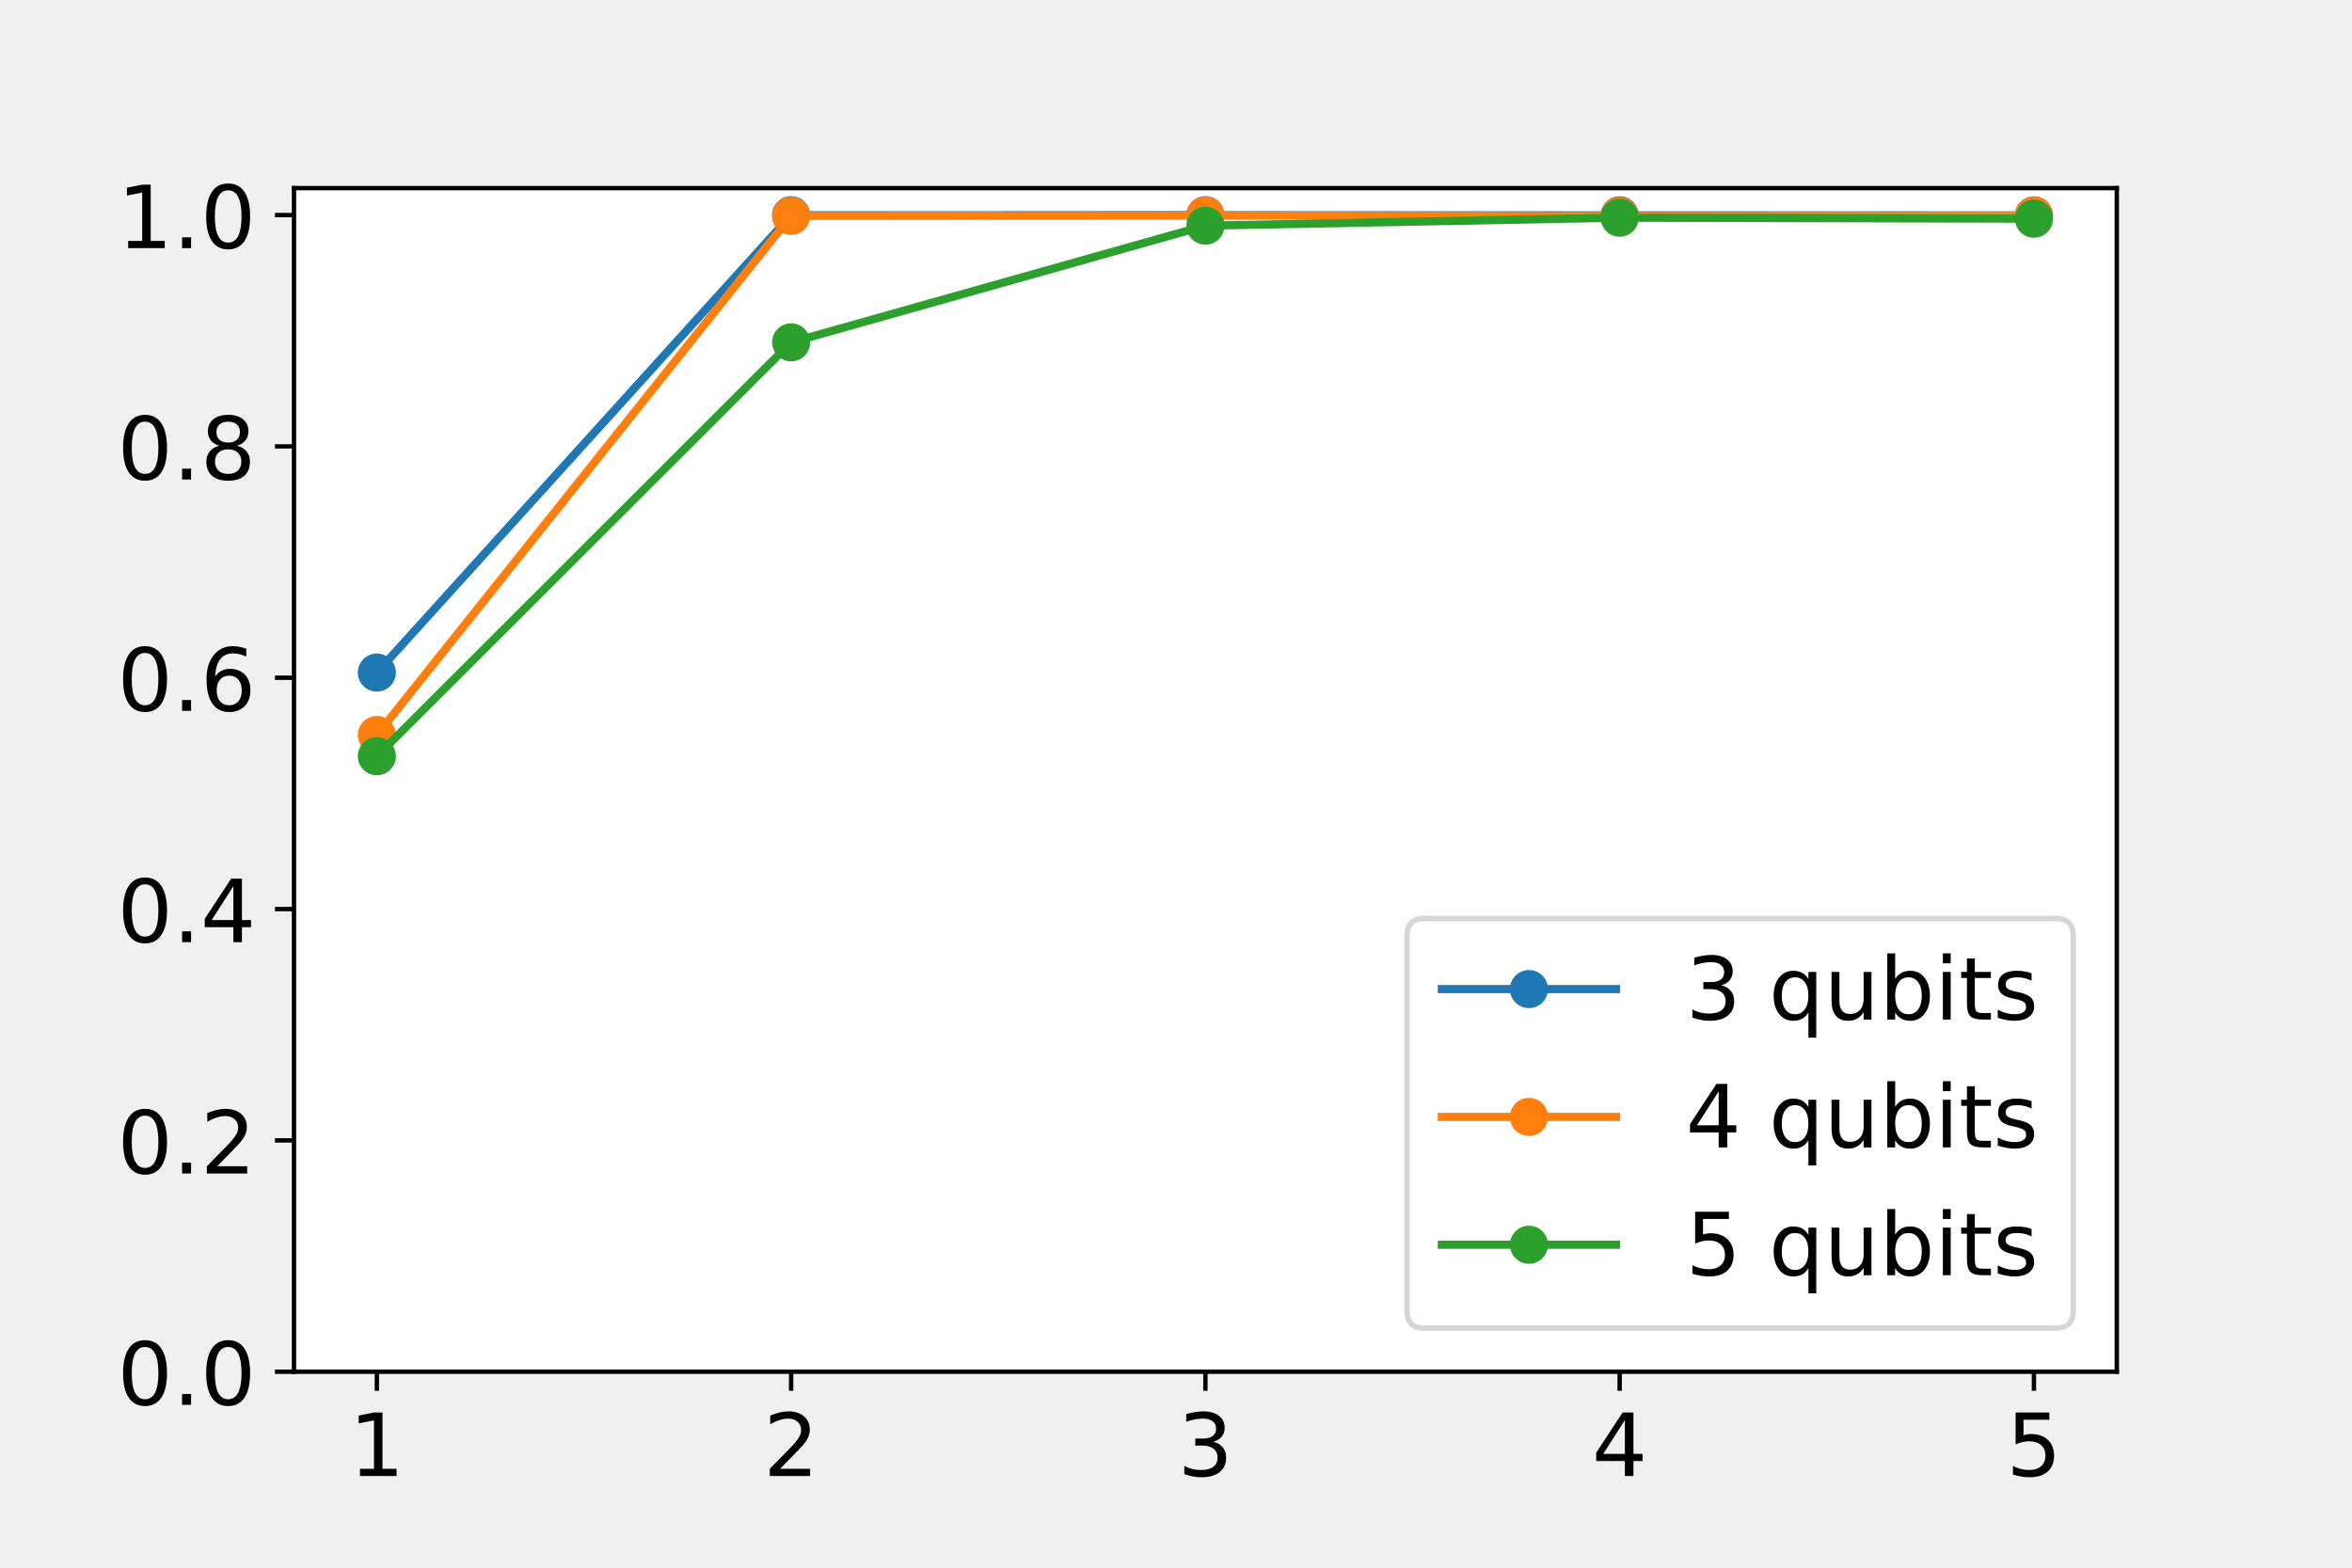
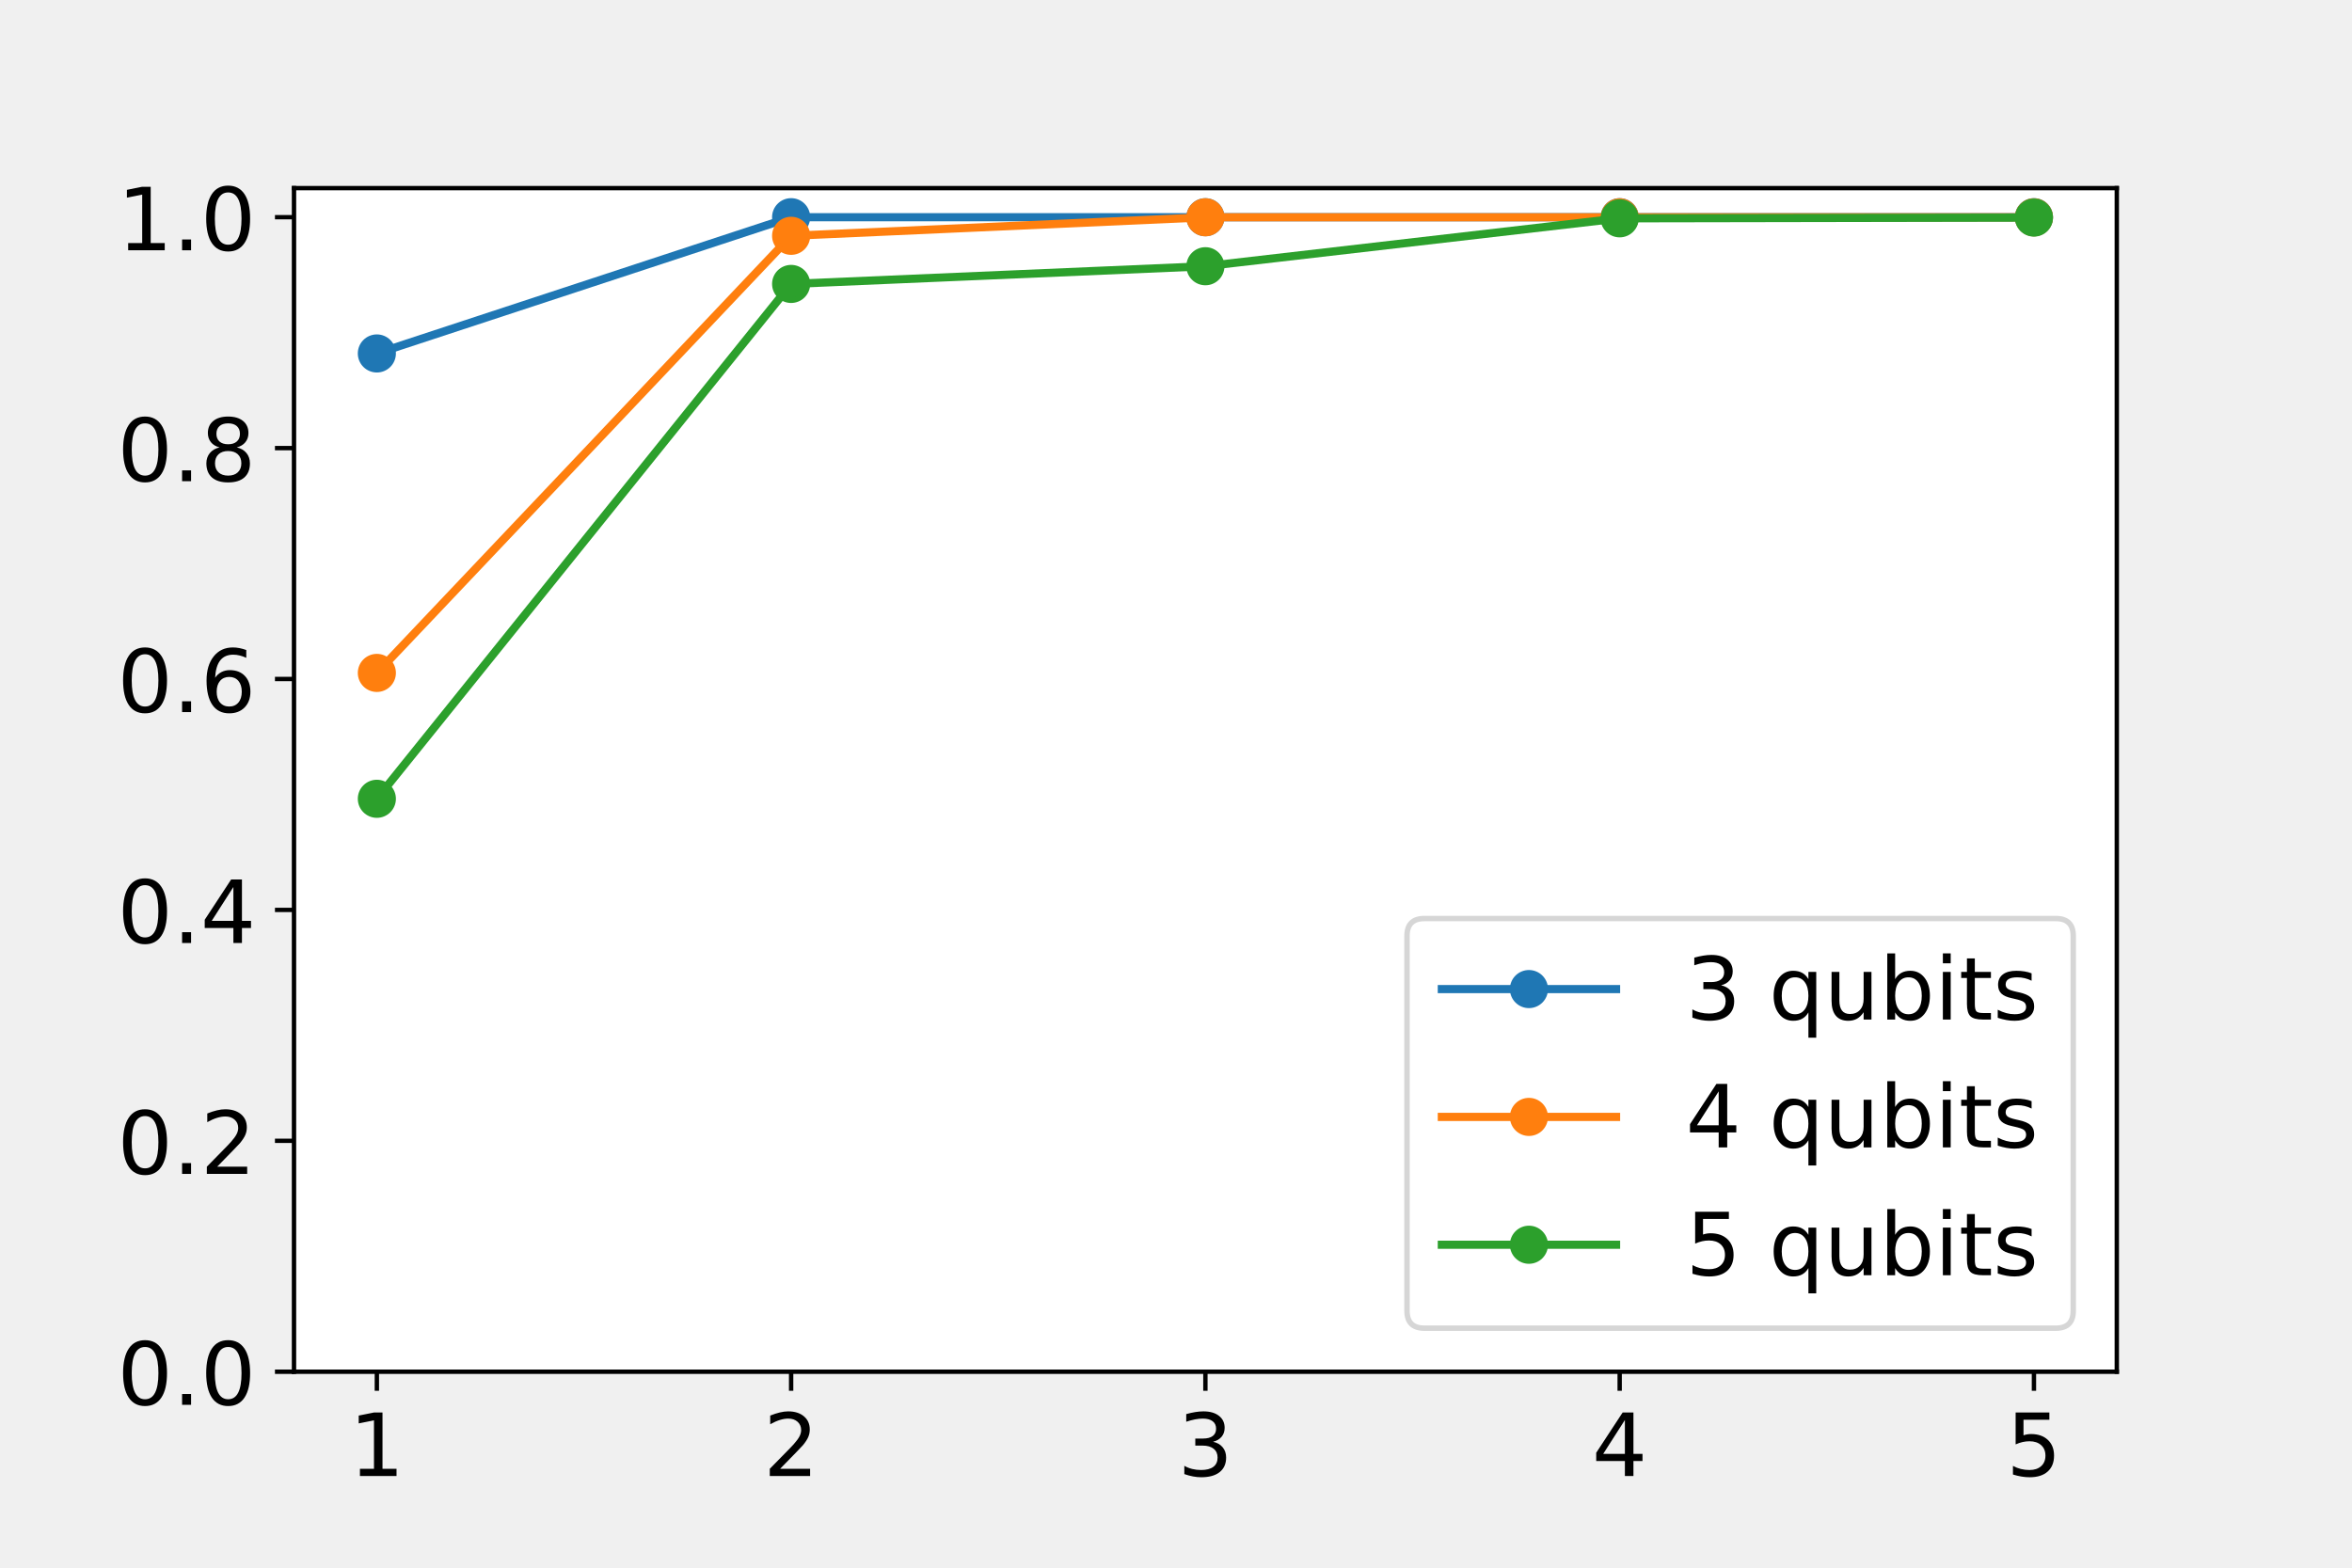
<svg xmlns="http://www.w3.org/2000/svg" xmlns:xlink="http://www.w3.org/1999/xlink" width="432pt" height="288pt" viewBox="0 0 432 288" version="1.1">
  <defs>
    <style type="text/css">*{stroke-linejoin: round; stroke-linecap: butt}</style>
  </defs>
  <g id="figure_1">
    <g id="patch_1">
      <path d="M 0 288  L 432 288  L 432 0  L 0 0  L 0 288  z " style="fill: none" />
    </g>
    <g id="axes_1">
      <g id="patch_2">
        <path d="M 54 252  L 388.8 252  L 388.8 34.56  L 54 34.56  z " style="fill: #ffffff" />
      </g>
      <g id="matplotlib.axis_1">
        <g id="xtick_1">
          <g id="line2d_1">
            <defs>
-               <path id="m2736e2a570" d="M 0 0  L 0 3.5  " style="stroke: #000000; stroke-width: 0.8" />
+               <path id="m76d7f77f3c" d="M 0 0  L 0 3.5  " style="stroke: #000000; stroke-width: 0.8" />
            </defs>
            <g>
-               <use xlink:href="#m2736e2a570" x="69.218" y="252" style="stroke: #000000; stroke-width: 0.8" />
+               <use xlink:href="#m76d7f77f3c" x="69.218" y="252" style="stroke: #000000; stroke-width: 0.8" />
            </g>
          </g>
          <g id="text_1">
            <g transform="translate(64.12818 271.1575)scale(0.16 -0.16)">
              <defs>
                <path id="DejaVuSans-31" d="M 794 531  L 1825 531  L 1825 4091  L 703 3866  L 703 4441  L 1819 4666  L 2450 4666  L 2450 531  L 3481 531  L 3481 0  L 794 0  L 794 531  z " transform="scale(0.015625)" />
              </defs>
              <use xlink:href="#DejaVuSans-31" />
            </g>
          </g>
        </g>
        <g id="xtick_2">
          <g id="line2d_2">
            <g>
-               <use xlink:href="#m2736e2a570" x="145.309" y="252" style="stroke: #000000; stroke-width: 0.8" />
+               <use xlink:href="#m76d7f77f3c" x="145.309" y="252" style="stroke: #000000; stroke-width: 0.8" />
            </g>
          </g>
          <g id="text_2">
            <g transform="translate(140.2191 271.1575)scale(0.16 -0.16)">
              <defs>
                <path id="DejaVuSans-32" d="M 1228 531  L 3431 531  L 3431 0  L 469 0  L 469 531  Q 828 903 1448 1529  Q 2069 2156 2228 2338  Q 2531 2678 2651 2914  Q 2772 3150 2772 3378  Q 2772 3750 2511 3984  Q 2250 4219 1831 4219  Q 1534 4219 1204 4116  Q 875 4013 500 3803  L 500 4441  Q 881 4594 1212 4672  Q 1544 4750 1819 4750  Q 2544 4750 2975 4387  Q 3406 4025 3406 3419  Q 3406 3131 3298 2873  Q 3191 2616 2906 2266  Q 2828 2175 2409 1742  Q 1991 1309 1228 531  z " transform="scale(0.015625)" />
              </defs>
              <use xlink:href="#DejaVuSans-32" />
            </g>
          </g>
        </g>
        <g id="xtick_3">
          <g id="line2d_3">
            <g>
-               <use xlink:href="#m2736e2a570" x="221.4" y="252" style="stroke: #000000; stroke-width: 0.8" />
+               <use xlink:href="#m76d7f77f3c" x="221.4" y="252" style="stroke: #000000; stroke-width: 0.8" />
            </g>
          </g>
          <g id="text_3">
            <g transform="translate(216.31 271.1575)scale(0.16 -0.16)">
              <defs>
                <path id="DejaVuSans-33" d="M 2597 2516  Q 3050 2419 3304 2112  Q 3559 1806 3559 1356  Q 3559 666 3084 287  Q 2609 -91 1734 -91  Q 1441 -91 1130 -33  Q 819 25 488 141  L 488 750  Q 750 597 1062 519  Q 1375 441 1716 441  Q 2309 441 2620 675  Q 2931 909 2931 1356  Q 2931 1769 2642 2001  Q 2353 2234 1838 2234  L 1294 2234  L 1294 2753  L 1863 2753  Q 2328 2753 2575 2939  Q 2822 3125 2822 3475  Q 2822 3834 2567 4026  Q 2313 4219 1838 4219  Q 1578 4219 1281 4162  Q 984 4106 628 3988  L 628 4550  Q 988 4650 1302 4700  Q 1616 4750 1894 4750  Q 2613 4750 3031 4423  Q 3450 4097 3450 3541  Q 3450 3153 3228 2886  Q 3006 2619 2597 2516  z " transform="scale(0.015625)" />
              </defs>
              <use xlink:href="#DejaVuSans-33" />
            </g>
          </g>
        </g>
        <g id="xtick_4">
          <g id="line2d_4">
            <g>
-               <use xlink:href="#m2736e2a570" x="297.491" y="252" style="stroke: #000000; stroke-width: 0.8" />
+               <use xlink:href="#m76d7f77f3c" x="297.491" y="252" style="stroke: #000000; stroke-width: 0.8" />
            </g>
          </g>
          <g id="text_4">
            <g transform="translate(292.4009 271.1575)scale(0.16 -0.16)">
              <defs>
                <path id="DejaVuSans-34" d="M 2419 4116  L 825 1625  L 2419 1625  L 2419 4116  z M 2253 4666  L 3047 4666  L 3047 1625  L 3713 1625  L 3713 1100  L 3047 1100  L 3047 0  L 2419 0  L 2419 1100  L 313 1100  L 313 1709  L 2253 4666  z " transform="scale(0.015625)" />
              </defs>
              <use xlink:href="#DejaVuSans-34" />
            </g>
          </g>
        </g>
        <g id="xtick_5">
          <g id="line2d_5">
            <g>
-               <use xlink:href="#m2736e2a570" x="373.582" y="252" style="stroke: #000000; stroke-width: 0.8" />
+               <use xlink:href="#m76d7f77f3c" x="373.582" y="252" style="stroke: #000000; stroke-width: 0.8" />
            </g>
          </g>
          <g id="text_5">
            <g transform="translate(368.4918 271.1575)scale(0.16 -0.16)">
              <defs>
                <path id="DejaVuSans-35" d="M 691 4666  L 3169 4666  L 3169 4134  L 1269 4134  L 1269 2991  Q 1406 3038 1543 3061  Q 1681 3084 1819 3084  Q 2600 3084 3056 2656  Q 3513 2228 3513 1497  Q 3513 744 3044 326  Q 2575 -91 1722 -91  Q 1428 -91 1123 -41  Q 819 9 494 109  L 494 744  Q 775 591 1075 516  Q 1375 441 1709 441  Q 2250 441 2565 725  Q 2881 1009 2881 1497  Q 2881 1984 2565 2268  Q 2250 2553 1709 2553  Q 1456 2553 1204 2497  Q 953 2441 691 2322  L 691 4666  z " transform="scale(0.015625)" />
              </defs>
              <use xlink:href="#DejaVuSans-35" />
            </g>
          </g>
        </g>
      </g>
      <g id="matplotlib.axis_2">
        <g id="ytick_1">
          <g id="line2d_6">
            <defs>
-               <path id="m8b94bd91f1" d="M 0 0  L -3.5 0  " style="stroke: #000000; stroke-width: 0.8" />
+               <path id="m30324dcd8b" d="M 0 0  L -3.5 0  " style="stroke: #000000; stroke-width: 0.8" />
            </defs>
            <g>
-               <use xlink:href="#m8b94bd91f1" x="54" y="252" style="stroke: #000000; stroke-width: 0.8" />
+               <use xlink:href="#m30324dcd8b" x="54" y="252" style="stroke: #000000; stroke-width: 0.8" />
            </g>
          </g>
          <g id="text_6">
            <g transform="translate(21.555 258.0788)scale(0.16 -0.16)">
              <defs>
                <path id="DejaVuSans-30" d="M 2034 4250  Q 1547 4250 1301 3770  Q 1056 3291 1056 2328  Q 1056 1369 1301 889  Q 1547 409 2034 409  Q 2525 409 2770 889  Q 3016 1369 3016 2328  Q 3016 3291 2770 3770  Q 2525 4250 2034 4250  z M 2034 4750  Q 2819 4750 3233 4129  Q 3647 3509 3647 2328  Q 3647 1150 3233 529  Q 2819 -91 2034 -91  Q 1250 -91 836 529  Q 422 1150 422 2328  Q 422 3509 836 4129  Q 1250 4750 2034 4750  z " transform="scale(0.015625)" />
                <path id="DejaVuSans-2e" d="M 684 794  L 1344 794  L 1344 0  L 684 0  L 684 794  z " transform="scale(0.015625)" />
              </defs>
              <use xlink:href="#DejaVuSans-30" />
              <use xlink:href="#DejaVuSans-2e" x="63.623" />
              <use xlink:href="#DejaVuSans-30" x="95.41" />
            </g>
          </g>
        </g>
        <g id="ytick_2">
          <g id="line2d_7">
            <g>
-               <use xlink:href="#m8b94bd91f1" x="54" y="209.502" style="stroke: #000000; stroke-width: 0.8" />
+               <use xlink:href="#m30324dcd8b" x="54" y="209.58" style="stroke: #000000; stroke-width: 0.8" />
            </g>
          </g>
          <g id="text_7">
-             <g transform="translate(21.555 215.5808)scale(0.16 -0.16)">
+             <g transform="translate(21.555 215.6586)scale(0.16 -0.16)">
              <use xlink:href="#DejaVuSans-30" />
              <use xlink:href="#DejaVuSans-2e" x="63.623" />
              <use xlink:href="#DejaVuSans-32" x="95.41" />
            </g>
          </g>
        </g>
        <g id="ytick_3">
          <g id="line2d_8">
            <g>
-               <use xlink:href="#m8b94bd91f1" x="54" y="167.004" style="stroke: #000000; stroke-width: 0.8" />
+               <use xlink:href="#m30324dcd8b" x="54" y="167.16" style="stroke: #000000; stroke-width: 0.8" />
            </g>
          </g>
          <g id="text_8">
-             <g transform="translate(21.555 173.0828)scale(0.16 -0.16)">
+             <g transform="translate(21.555 173.2385)scale(0.16 -0.16)">
              <use xlink:href="#DejaVuSans-30" />
              <use xlink:href="#DejaVuSans-2e" x="63.623" />
              <use xlink:href="#DejaVuSans-34" x="95.41" />
            </g>
          </g>
        </g>
        <g id="ytick_4">
          <g id="line2d_9">
            <g>
-               <use xlink:href="#m8b94bd91f1" x="54" y="124.506" style="stroke: #000000; stroke-width: 0.8" />
+               <use xlink:href="#m30324dcd8b" x="54" y="124.74" style="stroke: #000000; stroke-width: 0.8" />
            </g>
          </g>
          <g id="text_9">
-             <g transform="translate(21.555 130.5848)scale(0.16 -0.16)">
+             <g transform="translate(21.555 130.8184)scale(0.16 -0.16)">
              <defs>
                <path id="DejaVuSans-36" d="M 2113 2584  Q 1688 2584 1439 2293  Q 1191 2003 1191 1497  Q 1191 994 1439 701  Q 1688 409 2113 409  Q 2538 409 2786 701  Q 3034 994 3034 1497  Q 3034 2003 2786 2293  Q 2538 2584 2113 2584  z M 3366 4563  L 3366 3988  Q 3128 4100 2886 4159  Q 2644 4219 2406 4219  Q 1781 4219 1451 3797  Q 1122 3375 1075 2522  Q 1259 2794 1537 2939  Q 1816 3084 2150 3084  Q 2853 3084 3261 2657  Q 3669 2231 3669 1497  Q 3669 778 3244 343  Q 2819 -91 2113 -91  Q 1303 -91 875 529  Q 447 1150 447 2328  Q 447 3434 972 4092  Q 1497 4750 2381 4750  Q 2619 4750 2861 4703  Q 3103 4656 3366 4563  z " transform="scale(0.015625)" />
              </defs>
              <use xlink:href="#DejaVuSans-30" />
              <use xlink:href="#DejaVuSans-2e" x="63.623" />
              <use xlink:href="#DejaVuSans-36" x="95.41" />
            </g>
          </g>
        </g>
        <g id="ytick_5">
          <g id="line2d_10">
            <g>
-               <use xlink:href="#m8b94bd91f1" x="54" y="82.008" style="stroke: #000000; stroke-width: 0.8" />
+               <use xlink:href="#m30324dcd8b" x="54" y="82.32" style="stroke: #000000; stroke-width: 0.8" />
            </g>
          </g>
          <g id="text_10">
-             <g transform="translate(21.555 88.08684)scale(0.16 -0.16)">
+             <g transform="translate(21.555 88.39826)scale(0.16 -0.16)">
              <defs>
                <path id="DejaVuSans-38" d="M 2034 2216  Q 1584 2216 1326 1975  Q 1069 1734 1069 1313  Q 1069 891 1326 650  Q 1584 409 2034 409  Q 2484 409 2743 651  Q 3003 894 3003 1313  Q 3003 1734 2745 1975  Q 2488 2216 2034 2216  z M 1403 2484  Q 997 2584 770 2862  Q 544 3141 544 3541  Q 544 4100 942 4425  Q 1341 4750 2034 4750  Q 2731 4750 3128 4425  Q 3525 4100 3525 3541  Q 3525 3141 3298 2862  Q 3072 2584 2669 2484  Q 3125 2378 3379 2068  Q 3634 1759 3634 1313  Q 3634 634 3220 271  Q 2806 -91 2034 -91  Q 1263 -91 848 271  Q 434 634 434 1313  Q 434 1759 690 2068  Q 947 2378 1403 2484  z M 1172 3481  Q 1172 3119 1398 2916  Q 1625 2713 2034 2713  Q 2441 2713 2670 2916  Q 2900 3119 2900 3481  Q 2900 3844 2670 4047  Q 2441 4250 2034 4250  Q 1625 4250 1398 4047  Q 1172 3844 1172 3481  z " transform="scale(0.015625)" />
              </defs>
              <use xlink:href="#DejaVuSans-30" />
              <use xlink:href="#DejaVuSans-2e" x="63.623" />
              <use xlink:href="#DejaVuSans-38" x="95.41" />
            </g>
          </g>
        </g>
        <g id="ytick_6">
          <g id="line2d_11">
            <g>
-               <use xlink:href="#m8b94bd91f1" x="54" y="39.51" style="stroke: #000000; stroke-width: 0.8" />
+               <use xlink:href="#m30324dcd8b" x="54" y="39.899" style="stroke: #000000; stroke-width: 0.8" />
            </g>
          </g>
          <g id="text_11">
-             <g transform="translate(21.555 45.58886)scale(0.16 -0.16)">
+             <g transform="translate(21.555 45.97814)scale(0.16 -0.16)">
              <use xlink:href="#DejaVuSans-31" />
              <use xlink:href="#DejaVuSans-2e" x="63.623" />
              <use xlink:href="#DejaVuSans-30" x="95.41" />
            </g>
          </g>
        </g>
      </g>
      <g id="line2d_12">
-         <path d="M 69.218 123.557  L 145.309 39.534  L 221.4 39.53  L 297.491 39.559  L 373.582 39.569  " clip-path="url(#pb811886450)" style="fill: none; stroke: #1f77b4; stroke-width: 1.5; stroke-linecap: square" />
+         <path d="M 69.218 64.933  L 145.309 39.902  L 221.4 39.904  L 297.491 39.902  L 373.582 39.903  " clip-path="url(#pd8a75b7cfa)" style="fill: none; stroke: #1f77b4; stroke-width: 1.5; stroke-linecap: square" />
        <defs>
-           <path id="mc5e3783073" d="M 0 3  C 0.796 3 1.559 2.684 2.121 2.121  C 2.684 1.559 3 0.796 3 0  C 3 -0.796 2.684 -1.559 2.121 -2.121  C 1.559 -2.684 0.796 -3 0 -3  C -0.796 -3 -1.559 -2.684 -2.121 -2.121  C -2.684 -1.559 -3 -0.796 -3 0  C -3 0.796 -2.684 1.559 -2.121 2.121  C -1.559 2.684 -0.796 3 0 3  z " style="stroke: #1f77b4" />
+           <path id="m5b10894c0e" d="M 0 3  C 0.796 3 1.559 2.684 2.121 2.121  C 2.684 1.559 3 0.796 3 0  C 3 -0.796 2.684 -1.559 2.121 -2.121  C 1.559 -2.684 0.796 -3 0 -3  C -0.796 -3 -1.559 -2.684 -2.121 -2.121  C -2.684 -1.559 -3 -0.796 -3 0  C -3 0.796 -2.684 1.559 -2.121 2.121  C -1.559 2.684 -0.796 3 0 3  z " style="stroke: #1f77b4" />
        </defs>
-         <g clip-path="url(#pb811886450)">
-           <use xlink:href="#mc5e3783073" x="69.218" y="123.557" style="fill: #1f77b4; stroke: #1f77b4" />
-           <use xlink:href="#mc5e3783073" x="145.309" y="39.534" style="fill: #1f77b4; stroke: #1f77b4" />
-           <use xlink:href="#mc5e3783073" x="221.4" y="39.53" style="fill: #1f77b4; stroke: #1f77b4" />
-           <use xlink:href="#mc5e3783073" x="297.491" y="39.559" style="fill: #1f77b4; stroke: #1f77b4" />
-           <use xlink:href="#mc5e3783073" x="373.582" y="39.569" style="fill: #1f77b4; stroke: #1f77b4" />
+         <g clip-path="url(#pd8a75b7cfa)">
+           <use xlink:href="#m5b10894c0e" x="69.218" y="64.933" style="fill: #1f77b4; stroke: #1f77b4" />
+           <use xlink:href="#m5b10894c0e" x="145.309" y="39.902" style="fill: #1f77b4; stroke: #1f77b4" />
+           <use xlink:href="#m5b10894c0e" x="221.4" y="39.904" style="fill: #1f77b4; stroke: #1f77b4" />
+           <use xlink:href="#m5b10894c0e" x="297.491" y="39.902" style="fill: #1f77b4; stroke: #1f77b4" />
+           <use xlink:href="#m5b10894c0e" x="373.582" y="39.903" style="fill: #1f77b4; stroke: #1f77b4" />
        </g>
      </g>
      <g id="line2d_13">
-         <path d="M 69.218 135.024  L 145.309 39.651  L 221.4 39.583  L 297.491 39.676  L 373.582 39.595  " clip-path="url(#pb811886450)" style="fill: none; stroke: #ff7f0e; stroke-width: 1.5; stroke-linecap: square" />
+         <path d="M 69.218 123.622  L 145.309 43.321  L 221.4 39.916  L 297.491 39.919  L 373.582 39.92  " clip-path="url(#pd8a75b7cfa)" style="fill: none; stroke: #ff7f0e; stroke-width: 1.5; stroke-linecap: square" />
        <defs>
-           <path id="m48896bd759" d="M 0 3  C 0.796 3 1.559 2.684 2.121 2.121  C 2.684 1.559 3 0.796 3 0  C 3 -0.796 2.684 -1.559 2.121 -2.121  C 1.559 -2.684 0.796 -3 0 -3  C -0.796 -3 -1.559 -2.684 -2.121 -2.121  C -2.684 -1.559 -3 -0.796 -3 0  C -3 0.796 -2.684 1.559 -2.121 2.121  C -1.559 2.684 -0.796 3 0 3  z " style="stroke: #ff7f0e" />
+           <path id="m38354c91f1" d="M 0 3  C 0.796 3 1.559 2.684 2.121 2.121  C 2.684 1.559 3 0.796 3 0  C 3 -0.796 2.684 -1.559 2.121 -2.121  C 1.559 -2.684 0.796 -3 0 -3  C -0.796 -3 -1.559 -2.684 -2.121 -2.121  C -2.684 -1.559 -3 -0.796 -3 0  C -3 0.796 -2.684 1.559 -2.121 2.121  C -1.559 2.684 -0.796 3 0 3  z " style="stroke: #ff7f0e" />
        </defs>
-         <g clip-path="url(#pb811886450)">
-           <use xlink:href="#m48896bd759" x="69.218" y="135.024" style="fill: #ff7f0e; stroke: #ff7f0e" />
-           <use xlink:href="#m48896bd759" x="145.309" y="39.651" style="fill: #ff7f0e; stroke: #ff7f0e" />
-           <use xlink:href="#m48896bd759" x="221.4" y="39.583" style="fill: #ff7f0e; stroke: #ff7f0e" />
-           <use xlink:href="#m48896bd759" x="297.491" y="39.676" style="fill: #ff7f0e; stroke: #ff7f0e" />
-           <use xlink:href="#m48896bd759" x="373.582" y="39.595" style="fill: #ff7f0e; stroke: #ff7f0e" />
+         <g clip-path="url(#pd8a75b7cfa)">
+           <use xlink:href="#m38354c91f1" x="69.218" y="123.622" style="fill: #ff7f0e; stroke: #ff7f0e" />
+           <use xlink:href="#m38354c91f1" x="145.309" y="43.321" style="fill: #ff7f0e; stroke: #ff7f0e" />
+           <use xlink:href="#m38354c91f1" x="221.4" y="39.916" style="fill: #ff7f0e; stroke: #ff7f0e" />
+           <use xlink:href="#m38354c91f1" x="297.491" y="39.919" style="fill: #ff7f0e; stroke: #ff7f0e" />
+           <use xlink:href="#m38354c91f1" x="373.582" y="39.92" style="fill: #ff7f0e; stroke: #ff7f0e" />
        </g>
      </g>
      <g id="line2d_14">
-         <path d="M 69.218 138.927  L 145.309 62.895  L 221.4 41.454  L 297.491 39.994  L 373.582 40.176  " clip-path="url(#pb811886450)" style="fill: none; stroke: #2ca02c; stroke-width: 1.5; stroke-linecap: square" />
+         <path d="M 69.218 146.746  L 145.309 52.161  L 221.4 48.909  L 297.491 40.107  L 373.582 39.972  " clip-path="url(#pd8a75b7cfa)" style="fill: none; stroke: #2ca02c; stroke-width: 1.5; stroke-linecap: square" />
        <defs>
-           <path id="m6d089fc36f" d="M 0 3  C 0.796 3 1.559 2.684 2.121 2.121  C 2.684 1.559 3 0.796 3 0  C 3 -0.796 2.684 -1.559 2.121 -2.121  C 1.559 -2.684 0.796 -3 0 -3  C -0.796 -3 -1.559 -2.684 -2.121 -2.121  C -2.684 -1.559 -3 -0.796 -3 0  C -3 0.796 -2.684 1.559 -2.121 2.121  C -1.559 2.684 -0.796 3 0 3  z " style="stroke: #2ca02c" />
+           <path id="m2ba641fcc3" d="M 0 3  C 0.796 3 1.559 2.684 2.121 2.121  C 2.684 1.559 3 0.796 3 0  C 3 -0.796 2.684 -1.559 2.121 -2.121  C 1.559 -2.684 0.796 -3 0 -3  C -0.796 -3 -1.559 -2.684 -2.121 -2.121  C -2.684 -1.559 -3 -0.796 -3 0  C -3 0.796 -2.684 1.559 -2.121 2.121  C -1.559 2.684 -0.796 3 0 3  z " style="stroke: #2ca02c" />
        </defs>
-         <g clip-path="url(#pb811886450)">
-           <use xlink:href="#m6d089fc36f" x="69.218" y="138.927" style="fill: #2ca02c; stroke: #2ca02c" />
-           <use xlink:href="#m6d089fc36f" x="145.309" y="62.895" style="fill: #2ca02c; stroke: #2ca02c" />
-           <use xlink:href="#m6d089fc36f" x="221.4" y="41.454" style="fill: #2ca02c; stroke: #2ca02c" />
-           <use xlink:href="#m6d089fc36f" x="297.491" y="39.994" style="fill: #2ca02c; stroke: #2ca02c" />
-           <use xlink:href="#m6d089fc36f" x="373.582" y="40.176" style="fill: #2ca02c; stroke: #2ca02c" />
+         <g clip-path="url(#pd8a75b7cfa)">
+           <use xlink:href="#m2ba641fcc3" x="69.218" y="146.746" style="fill: #2ca02c; stroke: #2ca02c" />
+           <use xlink:href="#m2ba641fcc3" x="145.309" y="52.161" style="fill: #2ca02c; stroke: #2ca02c" />
+           <use xlink:href="#m2ba641fcc3" x="221.4" y="48.909" style="fill: #2ca02c; stroke: #2ca02c" />
+           <use xlink:href="#m2ba641fcc3" x="297.491" y="40.107" style="fill: #2ca02c; stroke: #2ca02c" />
+           <use xlink:href="#m2ba641fcc3" x="373.582" y="39.972" style="fill: #2ca02c; stroke: #2ca02c" />
        </g>
      </g>
      <g id="patch_3">
        <path d="M 54 252  L 54 34.56  " style="fill: none; stroke: #000000; stroke-width: 0.8; stroke-linejoin: miter; stroke-linecap: square" />
      </g>
      <g id="patch_4">
        <path d="M 388.8 252  L 388.8 34.56  " style="fill: none; stroke: #000000; stroke-width: 0.8; stroke-linejoin: miter; stroke-linecap: square" />
      </g>
      <g id="patch_5">
        <path d="M 54 252  L 388.8 252  " style="fill: none; stroke: #000000; stroke-width: 0.8; stroke-linejoin: miter; stroke-linecap: square" />
      </g>
      <g id="patch_6">
        <path d="M 54 34.56  L 388.8 34.56  " style="fill: none; stroke: #000000; stroke-width: 0.8; stroke-linejoin: miter; stroke-linecap: square" />
      </g>
      <g id="legend_1">
        <g id="patch_7">
          <path d="M 261.627 244  L 377.6 244  Q 380.8 244 380.8 240.8  L 380.8 171.945  Q 380.8 168.745 377.6 168.745  L 261.627 168.745  Q 258.428 168.745 258.428 171.945  L 258.428 240.8  Q 258.428 244 261.627 244  z " style="fill: #ffffff; opacity: 0.8; stroke: #cccccc; stroke-linejoin: miter" />
        </g>
        <g id="line2d_15">
          <path d="M 264.827 181.702  L 280.827 181.702  L 296.827 181.702  " style="fill: none; stroke: #1f77b4; stroke-width: 1.5; stroke-linecap: square" />
          <g>
-             <use xlink:href="#mc5e3783073" x="280.827" y="181.702" style="fill: #1f77b4; stroke: #1f77b4" />
+             <use xlink:href="#m5b10894c0e" x="280.827" y="181.702" style="fill: #1f77b4; stroke: #1f77b4" />
          </g>
        </g>
        <g id="text_12">
          <g transform="translate(309.6275 187.3025)scale(0.16 -0.16)">
            <defs>
              <path id="DejaVuSans-20" transform="scale(0.015625)" />
              <path id="DejaVuSans-71" d="M 947 1747  Q 947 1113 1208 752  Q 1469 391 1925 391  Q 2381 391 2643 752  Q 2906 1113 2906 1747  Q 2906 2381 2643 2742  Q 2381 3103 1925 3103  Q 1469 3103 1208 2742  Q 947 2381 947 1747  z M 2906 525  Q 2725 213 2448 61  Q 2172 -91 1784 -91  Q 1150 -91 751 415  Q 353 922 353 1747  Q 353 2572 751 3078  Q 1150 3584 1784 3584  Q 2172 3584 2448 3432  Q 2725 3281 2906 2969  L 2906 3500  L 3481 3500  L 3481 -1331  L 2906 -1331  L 2906 525  z " transform="scale(0.015625)" />
              <path id="DejaVuSans-75" d="M 544 1381  L 544 3500  L 1119 3500  L 1119 1403  Q 1119 906 1312 657  Q 1506 409 1894 409  Q 2359 409 2629 706  Q 2900 1003 2900 1516  L 2900 3500  L 3475 3500  L 3475 0  L 2900 0  L 2900 538  Q 2691 219 2414 64  Q 2138 -91 1772 -91  Q 1169 -91 856 284  Q 544 659 544 1381  z M 1991 3584  L 1991 3584  z " transform="scale(0.015625)" />
              <path id="DejaVuSans-62" d="M 3116 1747  Q 3116 2381 2855 2742  Q 2594 3103 2138 3103  Q 1681 3103 1420 2742  Q 1159 2381 1159 1747  Q 1159 1113 1420 752  Q 1681 391 2138 391  Q 2594 391 2855 752  Q 3116 1113 3116 1747  z M 1159 2969  Q 1341 3281 1617 3432  Q 1894 3584 2278 3584  Q 2916 3584 3314 3078  Q 3713 2572 3713 1747  Q 3713 922 3314 415  Q 2916 -91 2278 -91  Q 1894 -91 1617 61  Q 1341 213 1159 525  L 1159 0  L 581 0  L 581 4863  L 1159 4863  L 1159 2969  z " transform="scale(0.015625)" />
              <path id="DejaVuSans-69" d="M 603 3500  L 1178 3500  L 1178 0  L 603 0  L 603 3500  z M 603 4863  L 1178 4863  L 1178 4134  L 603 4134  L 603 4863  z " transform="scale(0.015625)" />
              <path id="DejaVuSans-74" d="M 1172 4494  L 1172 3500  L 2356 3500  L 2356 3053  L 1172 3053  L 1172 1153  Q 1172 725 1289 603  Q 1406 481 1766 481  L 2356 481  L 2356 0  L 1766 0  Q 1100 0 847 248  Q 594 497 594 1153  L 594 3053  L 172 3053  L 172 3500  L 594 3500  L 594 4494  L 1172 4494  z " transform="scale(0.015625)" />
              <path id="DejaVuSans-73" d="M 2834 3397  L 2834 2853  Q 2591 2978 2328 3040  Q 2066 3103 1784 3103  Q 1356 3103 1142 2972  Q 928 2841 928 2578  Q 928 2378 1081 2264  Q 1234 2150 1697 2047  L 1894 2003  Q 2506 1872 2764 1633  Q 3022 1394 3022 966  Q 3022 478 2636 193  Q 2250 -91 1575 -91  Q 1294 -91 989 -36  Q 684 19 347 128  L 347 722  Q 666 556 975 473  Q 1284 391 1588 391  Q 1994 391 2212 530  Q 2431 669 2431 922  Q 2431 1156 2273 1281  Q 2116 1406 1581 1522  L 1381 1569  Q 847 1681 609 1914  Q 372 2147 372 2553  Q 372 3047 722 3315  Q 1072 3584 1716 3584  Q 2034 3584 2315 3537  Q 2597 3491 2834 3397  z " transform="scale(0.015625)" />
            </defs>
            <use xlink:href="#DejaVuSans-33" />
            <use xlink:href="#DejaVuSans-20" x="63.623" />
            <use xlink:href="#DejaVuSans-71" x="95.41" />
            <use xlink:href="#DejaVuSans-75" x="158.887" />
            <use xlink:href="#DejaVuSans-62" x="222.266" />
            <use xlink:href="#DejaVuSans-69" x="285.742" />
            <use xlink:href="#DejaVuSans-74" x="313.525" />
            <use xlink:href="#DejaVuSans-73" x="352.734" />
          </g>
        </g>
        <g id="line2d_16">
          <path d="M 264.827 205.188  L 280.827 205.188  L 296.827 205.188  " style="fill: none; stroke: #ff7f0e; stroke-width: 1.5; stroke-linecap: square" />
          <g>
-             <use xlink:href="#m48896bd759" x="280.827" y="205.188" style="fill: #ff7f0e; stroke: #ff7f0e" />
+             <use xlink:href="#m38354c91f1" x="280.827" y="205.188" style="fill: #ff7f0e; stroke: #ff7f0e" />
          </g>
        </g>
        <g id="text_13">
          <g transform="translate(309.6275 210.7875)scale(0.16 -0.16)">
            <use xlink:href="#DejaVuSans-34" />
            <use xlink:href="#DejaVuSans-20" x="63.623" />
            <use xlink:href="#DejaVuSans-71" x="95.41" />
            <use xlink:href="#DejaVuSans-75" x="158.887" />
            <use xlink:href="#DejaVuSans-62" x="222.266" />
            <use xlink:href="#DejaVuSans-69" x="285.742" />
            <use xlink:href="#DejaVuSans-74" x="313.525" />
            <use xlink:href="#DejaVuSans-73" x="352.734" />
          </g>
        </g>
        <g id="line2d_17">
          <path d="M 264.827 228.673  L 280.827 228.673  L 296.827 228.673  " style="fill: none; stroke: #2ca02c; stroke-width: 1.5; stroke-linecap: square" />
          <g>
-             <use xlink:href="#m6d089fc36f" x="280.827" y="228.673" style="fill: #2ca02c; stroke: #2ca02c" />
+             <use xlink:href="#m2ba641fcc3" x="280.827" y="228.673" style="fill: #2ca02c; stroke: #2ca02c" />
          </g>
        </g>
        <g id="text_14">
          <g transform="translate(309.6275 234.2725)scale(0.16 -0.16)">
            <use xlink:href="#DejaVuSans-35" />
            <use xlink:href="#DejaVuSans-20" x="63.623" />
            <use xlink:href="#DejaVuSans-71" x="95.41" />
            <use xlink:href="#DejaVuSans-75" x="158.887" />
            <use xlink:href="#DejaVuSans-62" x="222.266" />
            <use xlink:href="#DejaVuSans-69" x="285.742" />
            <use xlink:href="#DejaVuSans-74" x="313.525" />
            <use xlink:href="#DejaVuSans-73" x="352.734" />
          </g>
        </g>
      </g>
    </g>
  </g>
  <defs>
-     <clipPath id="pb811886450">
+     <clipPath id="pd8a75b7cfa">
      <rect x="54" y="34.56" width="334.8" height="217.44" />
    </clipPath>
  </defs>
</svg>
